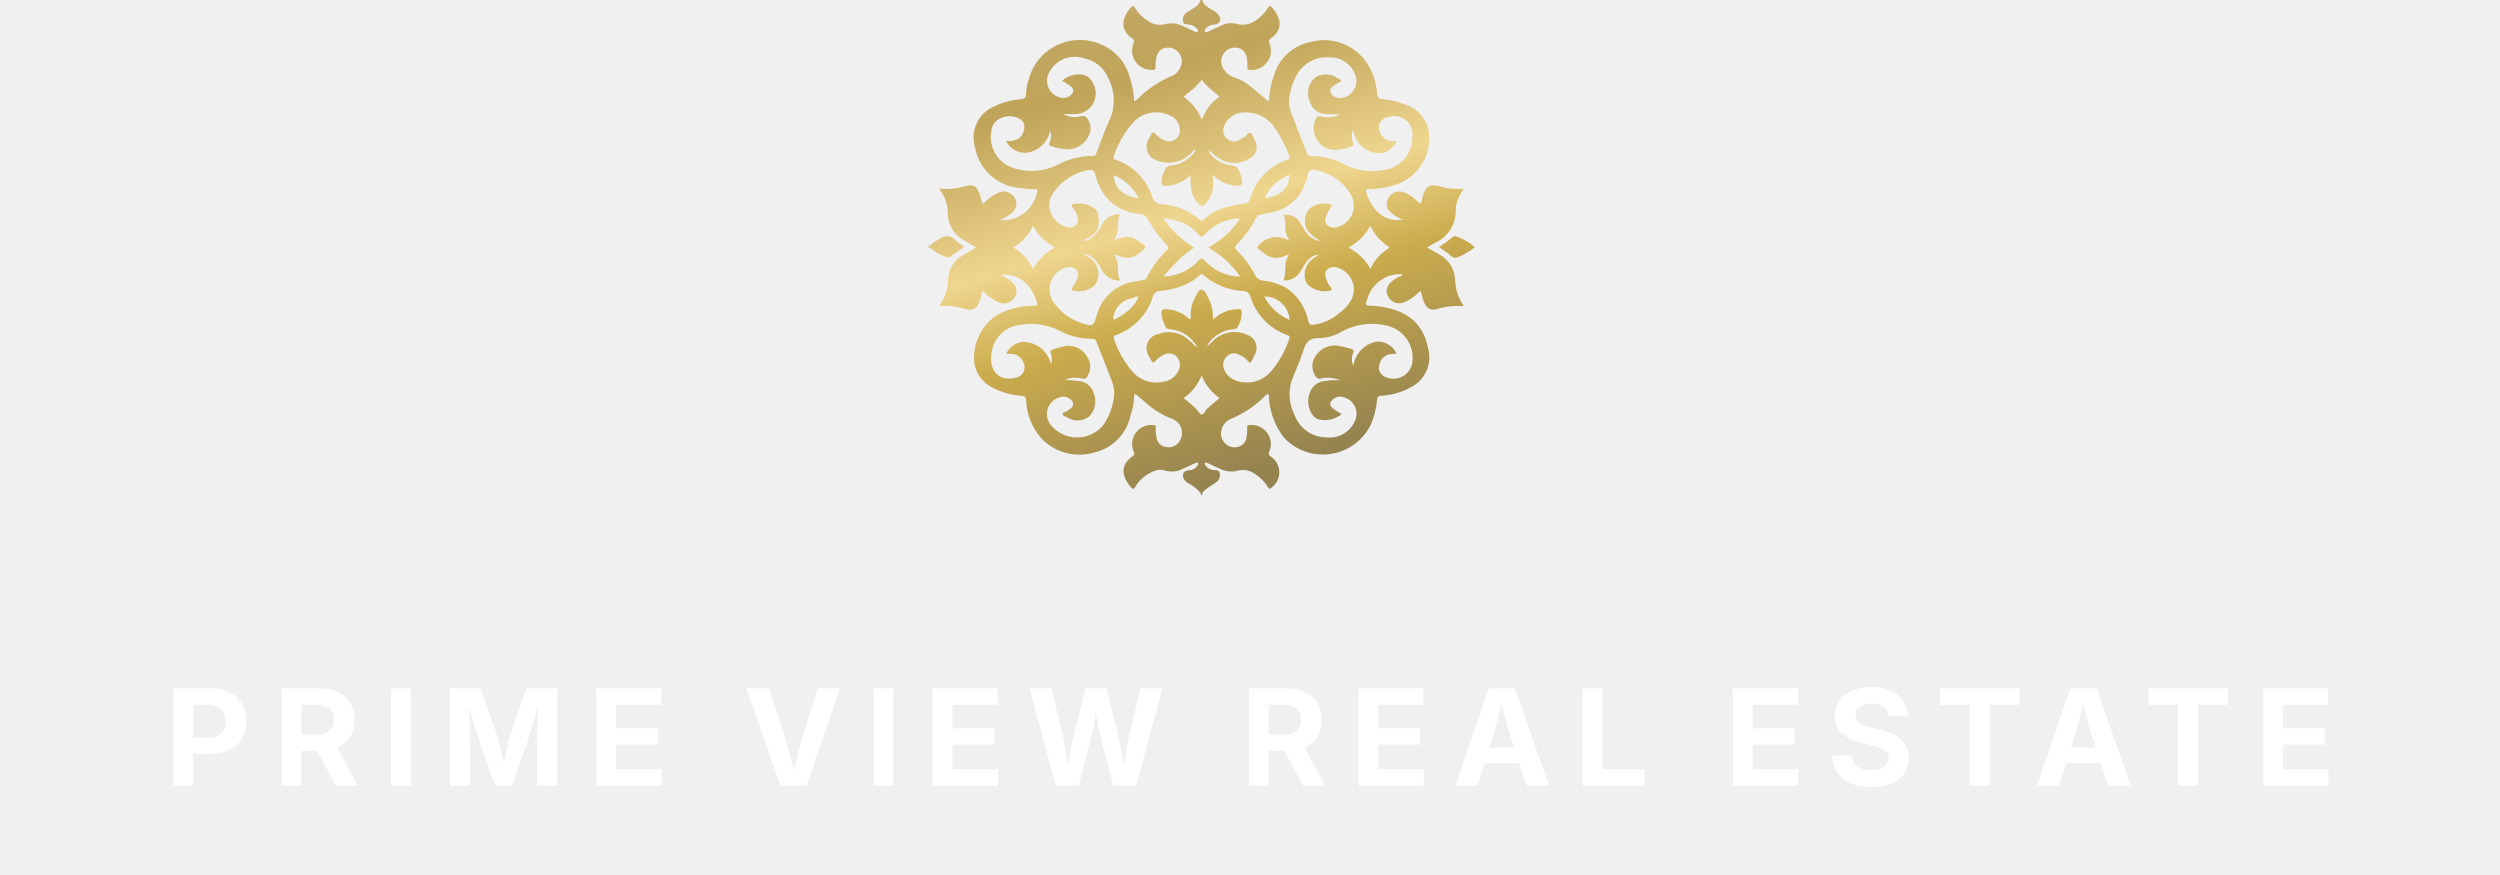
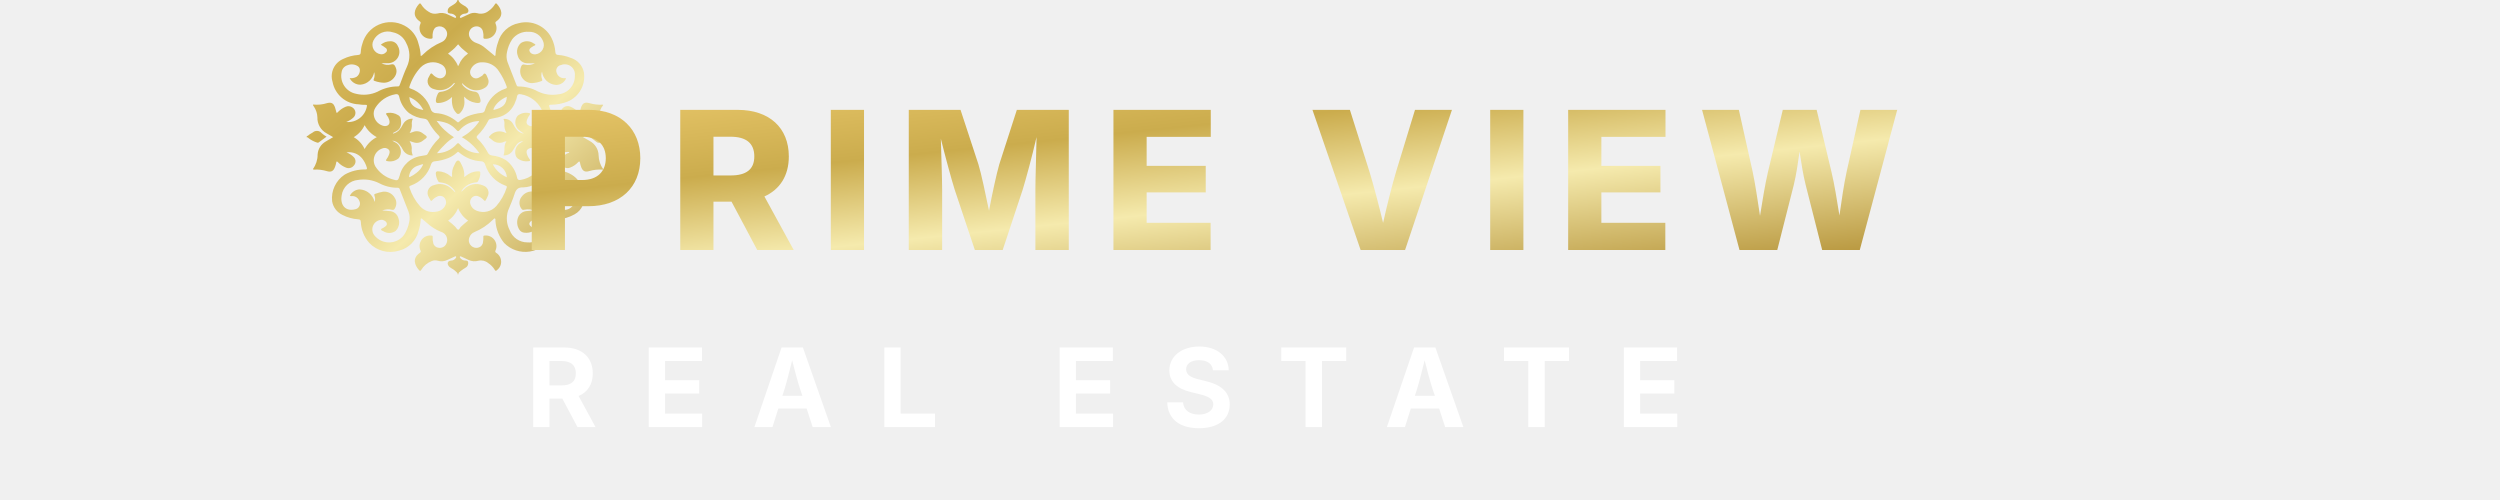
- <svg xmlns="http://www.w3.org/2000/svg" width="140" height="49" fill="none" viewBox="0 0 140 49">
+ <svg xmlns="http://www.w3.org/2000/svg" width="240" height="48" fill="none" viewBox="0 0 240 48">
  <defs>
-     <linearGradient id="logo_svg__a" x1="50.724" x2="40.461" y1="27.727" y2="-5.946" gradientUnits="userSpaceOnUse">
-       <stop offset=".05" stop-color="#958350" />
-       <stop offset=".32" stop-color="#CBAC4D" />
-       <stop offset=".47" stop-color="#EFD68F" />
-       <stop offset=".7" stop-color="#C0A459" />
-       <stop offset="1" stop-color="#C2AC70" />
+     <linearGradient id="logo_gold" x1="0%" y1="0%" x2="100%" y2="100%">
+       <stop offset="0%" stop-color="#E5C467" />
+       <stop offset="30%" stop-color="#CBAC4D" />
+       <stop offset="60%" stop-color="#F5EAAD" />
+       <stop offset="100%" stop-color="#B8973E" />
    </linearGradient>
  </defs>
-   <g transform="translate(21, 0)">
-     <path fill="url(#logo_svg__a)" fill-rule="evenodd" d="M46.338 27.724h-.097c.042-.108-.05-.16-.104-.222a2.1 2.1 0 0 0-.559-.42.7.7 0 0 1-.253-.218c-.173-.272-.074-.49.24-.529a.6.6 0 0 0 .495-.261c.028-.047.069-.103.017-.154s-.094-.008-.134.01c-.237.107-.47.22-.707.324a1.32 1.32 0 0 1-1.013.09.87.87 0 0 0-.595.038c-.444.17-.818.484-1.062.89-.067.104-.115.145-.214.033-.456-.514-.718-1.202.073-1.757.093-.065.125-.12.07-.235a1.06 1.06 0 0 1 .102-1.067 1.08 1.08 0 0 1 .981-.444c.128-.006.152.052.145.158-.016.193.002.388.053.576a.59.59 0 0 0 .507.493c.294.067.6-.054.766-.304a.853.853 0 0 0-.484-1.297 4.7 4.7 0 0 1-1.407-.884q-.24-.205-.482-.408c-.035-.03-.071-.08-.123-.058-.051.021-.038.084-.04.129a4.3 4.3 0 0 1-.217 1.112 2.68 2.68 0 0 1-1.995 2.015 2.94 2.94 0 0 1-2.977-.776 3.42 3.42 0 0 1-.86-2.136c-.015-.18-.068-.246-.258-.26a4 4 0 0 1-1.582-.435 1.86 1.86 0 0 1-1.062-1.386 2.86 2.86 0 0 1 1.27-2.696 4.06 4.06 0 0 1 2.074-.519c.172 0 .21-.05.158-.212-.092-.31-.24-.6-.434-.86a1.71 1.71 0 0 0-1.616-.654c.277.103.528.266.735.476a.615.615 0 0 1-.026.891.66.66 0 0 1-.754.173 2.25 2.25 0 0 1-.82-.55c-.093-.091-.148-.123-.175.048a2.2 2.2 0 0 1-.114.42c-.157.429-.386.57-.827.437a3.7 3.7 0 0 0-1.318-.155c-.031 0-.066 0-.084-.07a2.46 2.46 0 0 0 .465-1.446 1.61 1.61 0 0 1 .823-1.327c.242-.145.486-.287.745-.44-.223-.13-.436-.256-.652-.378a1.78 1.78 0 0 1-.939-1.638 2.04 2.04 0 0 0-.35-1.065c-.035-.058-.107-.102-.084-.214.482.053.97.003 1.43-.146.44-.108.647.03.793.46.058.173.098.351.147.53.106-.015.15-.101.213-.157.2-.19.432-.343.686-.452a.69.69 0 0 1 .715.067.646.646 0 0 1 .059 1.043c-.205.18-.441.322-.696.42 1.01.1 1.925-.598 2.09-1.595.03-.12-.03-.141-.127-.138q-.353.01-.702-.05a2.79 2.79 0 0 1-2.643-2.278 1.903 1.903 0 0 1 1.097-2.32 4 4 0 0 1 1.47-.389c.195-.015.286-.077.286-.29.012-.283.065-.563.156-.83a2.94 2.94 0 0 1 1.674-1.952 2.97 2.97 0 0 1 2.578.099A2.76 2.76 0 0 1 42.286 4.4q.196.61.228 1.249c.117 0 .157-.084.216-.129a5.9 5.9 0 0 1 1.883-1.259.9.9 0 0 0 .507-.53.74.74 0 0 0-.14-.811.72.72 0 0 0-.748-.229c-.296.055-.416.282-.48.549a1.7 1.7 0 0 0-.039.503c.01.122-.025.168-.16.168a1.09 1.09 0 0 1-.96-.453 1.07 1.07 0 0 1-.11-1.053c.04-.106.047-.168-.058-.238-.776-.53-.567-1.214-.09-1.754.085-.097.143-.1.218.019.184.306.441.562.748.747.259.19.588.257.902.184a1.42 1.42 0 0 1 1.06.107c.215.097.423.201.64.297.054.024.13.075.175.006s-.012-.123-.051-.175a.7.7 0 0 0-.517-.228c-.243-.026-.297-.1-.264-.344.031-.231.208-.33.382-.438.244-.151.519-.274.603-.588h.097c.058.278.292.39.5.526.161.073.305.18.421.314.174.266.074.498-.234.534a.66.66 0 0 0-.476.21c-.045.057-.102.125-.05.194.05.069.12.013.176-.012.237-.105.467-.223.706-.325.26-.14.564-.18.851-.109.395.12.824.037 1.146-.22.261-.18.482-.412.647-.681.059-.092.108-.137.2-.035.47.522.725 1.204-.051 1.757-.1.072-.133.121-.08.252.154.35.11.755-.113 1.065a1.09 1.09 0 0 1-.979.446c-.127-.005-.149-.057-.14-.168a1.7 1.7 0 0 0-.046-.552.63.63 0 0 0-.416-.495.77.77 0 0 0-.84.259.76.76 0 0 0-.05.873c.144.247.376.43.65.516.332.109.638.284.9.514a43 43 0 0 0 .845.697c.04.033.071.106.136.075s.04-.101.043-.153c.026-.403.108-.8.245-1.181a2.7 2.7 0 0 1 2.127-1.965 2.89 2.89 0 0 1 3.28 1.489c.227.447.36.936.393 1.437.016.23.118.279.311.293.422.03.835.128 1.225.288a1.92 1.92 0 0 1 1.351 1.484 2.73 2.73 0 0 1-1.648 2.938 4.7 4.7 0 0 1-1.684.32c-.169 0-.213.035-.16.206.103.348.275.673.507.954.375.445.96.657 1.535.558a2.1 2.1 0 0 1-.646-.385.623.623 0 0 1-.154-.844.7.7 0 0 1 .909-.285c.245.107.471.255.667.437.07.06.12.15.235.175.045-.168.084-.33.132-.489.155-.479.377-.628.86-.49.441.13.904.184 1.364.155.009 0 .019.022.032.04a2 2 0 0 0-.434 1.055 1.97 1.97 0 0 1-1.166 1.931c-.146.073-.286.16-.445.252.24.138.448.26.658.378.556.285.91.85.923 1.471.012.493.17.972.452 1.378.005.007-.01.028-.023.062a3.8 3.8 0 0 0-1.429.158c-.396.108-.61-.03-.76-.412a3 3 0 0 1-.122-.441c-.032-.158-.077-.168-.19-.054a2.16 2.16 0 0 1-.822.546.68.68 0 0 1-.84-.302.603.603 0 0 1 .112-.81c.148-.15.325-.27.52-.35.05-.022.134-.016.137-.117a1 1 0 0 0-.119-.01 1.915 1.915 0 0 0-1.834 1.372c-.136.382-.136.383.253.401.072 0 .146 0 .218.01 1.572.176 2.622.8 2.936 2.396a1.87 1.87 0 0 1-.918 2.127 3.9 3.9 0 0 1-1.71.504c-.156.012-.221.054-.237.221-.037.491-.16.972-.363 1.422a2.987 2.987 0 0 1-4.807.75 3.95 3.95 0 0 1-.88-2.24c-.01-.085.036-.203-.063-.237-.075-.025-.131.08-.192.13a5.8 5.8 0 0 1-1.864 1.242.88.88 0 0 0-.517.552.75.75 0 0 0 .164.809c.19.211.488.29.76.202a.62.62 0 0 0 .457-.566q.05-.25.032-.503c-.008-.105.028-.146.136-.142.382-.04.757.126.983.436.227.31.27.715.114 1.065a.17.17 0 0 0 .056.24 1.06 1.06 0 0 1 .088 1.754c-.09.09-.143.106-.217-.016a2.1 2.1 0 0 0-.666-.696 1.15 1.15 0 0 0-.982-.239 1.4 1.4 0 0 1-1.013-.084q-.365-.164-.729-.335c-.043-.02-.096-.046-.133 0-.036.045 0 .093.025.133a.63.63 0 0 0 .547.266c.253.004.276.148.26.335a.5.5 0 0 1-.26.385 5 5 0 0 0-.501.34c-.107.085-.246.169-.234.34zM31 13.749c.14 0 .203-.128.31-.185s.2-.115.297-.178a.62.62 0 0 1 .898.07q.229.203.494.355c-.272.198-.532.387-.79.58-.077.057-.148.025-.22 0a2.8 2.8 0 0 1-.794-.42c-.056-.042-.097-.13-.194-.084v-.139zm30.565.118q-.413.316-.89.523a.36.36 0 0 1-.417-.06c-.207-.18-.442-.327-.675-.499q.413-.257.783-.572c.079-.07.162-.03.24 0 .276.098.536.237.771.41.06.043.1.124.193.108zm-20.086-.454c.092-.026.189-.045.279-.084a.97.97 0 0 1 .961.143c.546.379.546.365.008.747a.96.96 0 0 1-.959.154c-.109-.042-.224-.07-.381-.118.138.219.216.47.224.729-.03.245.006.494.103.722a1.07 1.07 0 0 1-.962-.504 3 3 0 0 0-.422-.645 1 1 0 0 0-.699-.346c.195.11.33.179.456.263.467.36.564 1.022.22 1.499a1.33 1.33 0 0 1-1.182.306c-.139-.021-.149-.08-.065-.193a2 2 0 0 0 .227-.398c.084-.195.153-.41-.024-.587a.57.57 0 0 0-.613-.105 1.26 1.26 0 0 0-.712 1.832 3.06 3.06 0 0 0 1.754 1.302c.493.16.548.115.692-.37a2.61 2.61 0 0 1 2.24-2.006c.128-.02.253-.05.383-.069a.26.26 0 0 0 .223-.158 5.7 5.7 0 0 1 1.109-1.518c.12-.125.108-.193-.005-.311a5.7 5.7 0 0 1-1.037-1.395.5.5 0 0 0-.413-.305 3.26 3.26 0 0 1-1.552-.573 2.94 2.94 0 0 1-.989-1.65c-.055-.225-.163-.289-.373-.252a3 3 0 0 0-2.046 1.381 1.1 1.1 0 0 0-.137.817c.107.51.508.907 1.02 1.014.428.046.651-.216.524-.623a1.3 1.3 0 0 0-.245-.47c-.147-.172-.055-.211.105-.232.357-.05.72.027 1.025.217a.52.52 0 0 1 .265.305c.114.55.085 1.064-.46 1.343a2 2 0 0 0-.17.093c-.05.034-.141.028-.142.136.232-.053.444-.172.61-.342.168-.185.308-.395.414-.62.192-.36.577-.572.984-.545a1.1 1.1 0 0 0-.097.626c.007.259-.056.515-.181.743-.02.017-.053.037-.025.064s.053.008.07-.02zm9.647.02.06-.005-.027-.032a1.46 1.46 0 0 1-.187-.813 1 1 0 0 0-.096-.562.96.96 0 0 1 .974.516c.108.216.242.42.4.604.173.2.417.327.682.354a5 5 0 0 1-.562-.412 1.03 1.03 0 0 1-.061-1.381 1.36 1.36 0 0 1 1.142-.278c.14.022.15.084.07.194a2 2 0 0 0-.227.4c-.084.195-.15.41.026.587.167.15.407.19.614.1a1.243 1.243 0 0 0 .78-1.679 2.88 2.88 0 0 0-2.04-1.494c-.238-.056-.407-.01-.44.28a1.8 1.8 0 0 1-.134.413 2.44 2.44 0 0 1-1.82 1.647q-.342.077-.69.143a.29.29 0 0 0-.24.168 5.7 5.7 0 0 1-1.092 1.502c-.14.145-.113.215.01.343.404.397.744.854 1.008 1.355.077.184.25.312.45.331.493.047.97.206 1.393.464.593.437 1 1.078 1.14 1.799.045.181.131.224.303.212a2.8 2.8 0 0 0 1.458-.671c.28-.195.508-.455.666-.756.163-.339.168-.733.013-1.076a1.28 1.28 0 0 0-.819-.703.56.56 0 0 0-.565.121c-.157.153-.104.345-.049.523.051.162.134.313.243.444.112.136.069.197-.085.217a1.44 1.44 0 0 1-1.063-.24.63.63 0 0 1-.258-.369c-.14-.475.06-.985.486-1.24.094-.064.192-.122.288-.183a.94.94 0 0 0-.753.464c-.128.186-.235.386-.36.574a1.04 1.04 0 0 1-.889.411c.205-.47-.03-.992.303-1.408a.24.24 0 0 0-.216.03c-.422.204-.928.12-1.259-.211a3 3 0 0 0-.232-.176c-.096-.066-.077-.11 0-.182a1.31 1.31 0 0 1 1.604-.342q.022.009.047.013zm-4.532 5.91c.061-.008.072-.006.076-.01l.212-.198a1.7 1.7 0 0 1 1.922-.4.777.777 0 0 1 .47 1.118c-.047.118-.114.23-.172.346s-.117.135-.213.025a1.36 1.36 0 0 0-.507-.367.575.575 0 0 0-.658.078.65.65 0 0 0-.194.684c.094.315.334.567.645.678a1.78 1.78 0 0 0 1.975-.47 5.4 5.4 0 0 0 1.052-1.863c.048-.132-.015-.168-.12-.204a3.32 3.32 0 0 1-2.059-2.142.41.41 0 0 0-.386-.318 3.73 3.73 0 0 1-2.256-.905c-.102-.098-.153-.023-.219.037a3 3 0 0 1-.813.522c-.45.185-.926.301-1.41.347a.396.396 0 0 0-.376.3 3.31 3.31 0 0 1-2.07 2.16c-.11.04-.16.085-.112.209a5.25 5.25 0 0 0 1.088 1.896 1.74 1.74 0 0 0 1.688.51 1.1 1.1 0 0 0 .874-.691.69.69 0 0 0-.178-.756.61.61 0 0 0-.706-.048 1.4 1.4 0 0 0-.462.348c-.084.093-.136.098-.195-.014-.045-.084-.1-.168-.142-.252a.814.814 0 0 1 .523-1.26c.56-.21 1.19-.1 1.645.285q.261.224.5.473a.38.38 0 0 0-.105-.232 1.92 1.92 0 0 0-1.34-.788c-.1-.016-.221 0-.28-.11a1.8 1.8 0 0 1-.254-.775c-.004-.188.066-.26.258-.245a2.02 2.02 0 0 1 1.22.476c.042.037.078.092.144.068.05-.018.03-.059.025-.1-.035-.38.05-.76.241-1.091.091-.176.176-.444.367-.44.192.004.268.273.365.447.2.366.29.78.258 1.196.03.006.042.011.046.008q.055-.046.109-.095c.348-.296.79-.462 1.248-.468.084 0 .191-.016.212.106.022.307-.054.614-.218.876-.079.168-.245.13-.38.157a1.9 1.9 0 0 0-1.336.898zM45.987 8.38c-.147 0-.187.101-.253.163a1.72 1.72 0 0 1-1.869.464.82.82 0 0 1-.598-.496.81.81 0 0 1 .086-.77c.032-.065.072-.126.104-.191.066-.137.133-.19.258-.042.133.154.302.273.492.347.19.094.416.08.594-.035a.6.6 0 0 0 .271-.526.88.88 0 0 0-.483-.787 1.745 1.745 0 0 0-2.081.299 5.2 5.2 0 0 0-1.134 1.953c-.046.125.014.153.109.187a3.26 3.26 0 0 1 2.04 2.065c.06.242.276.414.526.42.8.047 1.561.363 2.158.895.09.084.14.022.2-.033.246-.223.527-.404.832-.537a5.5 5.5 0 0 1 1.46-.356.33.33 0 0 0 .3-.251 3.21 3.21 0 0 1 2.087-2.196c.132-.043.156-.099.109-.226a6.5 6.5 0 0 0-.752-1.486 1.94 1.94 0 0 0-1.728-.945 1.21 1.21 0 0 0-1.197.847.64.64 0 0 0 .226.652c.173.143.417.17.617.066.12-.047.22-.137.338-.19.13-.06.18-.31.345-.215.113.065.155.251.227.39a1 1 0 0 1 .036.089.73.73 0 0 1-.338.955 1.56 1.56 0 0 1-1.556.057 3 3 0 0 1-.732-.563c.034.174.034.174.107.258.29.344.703.565 1.152.615a.5.5 0 0 1 .479.391c.023.078.057.151.084.228.144.48.04.594-.446.509a1.96 1.96 0 0 1-1.158-.622c.013.187.03.314.03.442a1.54 1.54 0 0 1-.455 1.23.22.22 0 0 1-.353-.01 1.52 1.52 0 0 1-.414-.83 2.6 2.6 0 0 1-.02-.803 2.08 2.08 0 0 1-1.378.619c-.208.02-.272-.067-.266-.26a1.8 1.8 0 0 1 .19-.645.34.34 0 0 1 .306-.227 1.92 1.92 0 0 0 1.451-.9zm-7.37 12.891c.248.02.499.024.744.06a.96.96 0 0 1 .894.706c.177.45.067.961-.278 1.3-.366.266-.86.277-1.236.027-.09-.04-.233-.074-.233-.18 0-.093.15-.1.225-.158.04-.03.085-.05.123-.078.117-.084.253-.175.239-.34-.016-.181-.163-.27-.31-.344a.55.55 0 0 0-.378-.034.98.98 0 0 0-.72.61.97.97 0 0 0 .135.932 1.897 1.897 0 0 0 3.007-.027 3.7 3.7 0 0 0 .525-1.319 1.9 1.9 0 0 0-.067-1.025c-.291-.76-.596-1.516-.892-2.274a.196.196 0 0 0-.213-.154 3.9 3.9 0 0 1-1.89-.473 3.5 3.5 0 0 0-2.102-.317 1.82 1.82 0 0 0-1.665 1.574c-.169 1.011.422 1.628 1.35 1.393a.585.585 0 0 0 .435-.852.75.75 0 0 0-.694-.483c-.085-.007-.174.037-.259-.037.184-.365.547-.608.957-.64a1.63 1.63 0 0 1 1.542 1.265.9.9 0 0 0-.013-.623c-.042-.102-.034-.162.085-.198q.388-.143.797-.212c.466-.042.914.19 1.147.592.23.328.24.76.028 1.1a.22.22 0 0 1-.289.136 1.6 1.6 0 0 0-.986.074zM54.026 6.394c-.227 0-.454.013-.676 0a1.01 1.01 0 0 1-1.03-.765 1.17 1.17 0 0 1 .328-1.285c.395-.25.905-.233 1.282.045l.021.012c.055.033.143.05.146.115.004.088-.102.084-.157.122-.055.039-.142.078-.208.126-.123.092-.268.183-.234.364a.48.48 0 0 0 .33.33.57.57 0 0 0 .309.03.96.96 0 0 0 .703-.485.95.95 0 0 0 .036-.85 1.48 1.48 0 0 0-1.436-.94 1.92 1.92 0 0 0-1.693.776 3.5 3.5 0 0 0-.513 1.273c-.076.332-.06.679.05 1.002.295.784.612 1.56.918 2.342a.18.18 0 0 0 .2.134 4 4 0 0 1 1.955.504c.64.308 1.36.408 2.06.286a1.83 1.83 0 0 0 1.673-1.878 1.02 1.02 0 0 0-.385-.939 1.03 1.03 0 0 0-1.01-.142.572.572 0 0 0-.437.797.77.77 0 0 0 .685.533c.085.009.176-.024.258.021a1.07 1.07 0 0 1-1.013.66 1.516 1.516 0 0 1-1.416-1.343 1.05 1.05 0 0 0 .009.772c.038.093.033.152-.073.185-.31.12-.637.19-.97.206a1.21 1.21 0 0 1-.994-.575 1.2 1.2 0 0 1-.063-1.141.243.243 0 0 1 .32-.16 1.43 1.43 0 0 0 1.023-.12zm.107 16.801c-.352.28-.81.389-1.251.3a.65.65 0 0 1-.377-.252 1.35 1.35 0 0 1-.144-1.292 1 1 0 0 1 .883-.623q.4-.063.803-.03a1.72 1.72 0 0 0-1.062-.104c-.098.02-.18.04-.259-.06a.975.975 0 0 1-.044-1.213 1.28 1.28 0 0 1 1.267-.56q.371.064.73.183c.119.037.15.084.101.21a.87.87 0 0 0 .008.73c.1-.688.632-1.234 1.32-1.356.47-.02.905.246 1.098.672a3 3 0 0 0-.407.042.72.72 0 0 0-.56.602.54.54 0 0 0 .176.57c.296.208.679.253 1.016.118s.582-.43.65-.785a1.847 1.847 0 0 0-1.405-2.108 3.48 3.48 0 0 0-2.5.31 2.6 2.6 0 0 1-1.292.386c-.544-.028-.75.22-.896.69-.175.568-.431 1.112-.65 1.667a2.58 2.58 0 0 0 .176 1.988c.28.731.986 1.214 1.773 1.214a1.54 1.54 0 0 0 1.599-.946.955.955 0 0 0-.546-1.274.64.64 0 0 0-.667.066c-.235.182-.244.369-.006.552.138.107.295.189.474.302zm-18.804-15.3c.237.03.478-.015.69-.126.37-.237.479-.833.168-1.062a1.14 1.14 0 0 0-1.07-.117.85.85 0 0 0-.597.702c-.1.48-.004.98.267 1.389.272.41.695.695 1.178.793.73.184 1.502.111 2.184-.207a4.26 4.26 0 0 1 2.046-.535.17.17 0 0 0 .185-.12c.022-.061.049-.12.072-.18.221-.563.409-1.141.67-1.685a2.67 2.67 0 0 0-.084-2.416 1.83 1.83 0 0 0-1.322-1.063 1.62 1.62 0 0 0-1.988.84.96.96 0 0 0 .013.86c.14.27.4.458.7.508a.58.58 0 0 0 .535-.168.273.273 0 0 0 .008-.455 3.4 3.4 0 0 0-.506-.33c.27-.238.62-.365.98-.357a.795.795 0 0 1 .747.489c.212.364.209.814-.009 1.174s-.615.575-1.038.56c-.202.009-.404 0-.607 0 .286.164.626.21.946.126.3-.076.394.062.481.282a.9.9 0 0 1 .012.773 1.34 1.34 0 0 1-1.164.792 3 3 0 0 1-.973-.185c-.117-.033-.122-.088-.08-.195a1 1 0 0 0 .038-.692 1.53 1.53 0 0 1-1.383 1.268 1.19 1.19 0 0 1-1.097-.672zm8.822 7.587a2.7 2.7 0 0 0 1.977-.901c.126-.143.188-.157.324 0a2.7 2.7 0 0 0 1.998.905 5.4 5.4 0 0 0-1.784-1.626 4.86 4.86 0 0 0 1.762-1.595c-.036-.02-.05-.032-.062-.033a2.68 2.68 0 0 0-1.92.915c-.132.15-.196.126-.313-.007a2.6 2.6 0 0 0-.888-.664 4 4 0 0 0-1.124-.26 6.1 6.1 0 0 0 1.752 1.654 4.8 4.8 0 0 0-.904.72 9 9 0 0 0-.817.9zm11.59-.42a2.55 2.55 0 0 1 .995-1.138c.059-.038.085-.08.011-.127a2.7 2.7 0 0 1-1.013-1.151c-.277.517-.702.94-1.22 1.218q.38.207.7.496.323.308.532.701zM38.076 13.86a3 3 0 0 1-1.231-1.212c-.233.506-.616.93-1.098 1.213.482.278.866.698 1.098 1.202.28-.515.71-.935 1.233-1.205zm8.214-7.173c.039-.06.062-.09.078-.124.172-.439.47-.818.855-1.091.129-.078.008-.113-.036-.151-.184-.158-.377-.305-.553-.47-.123-.114-.224-.251-.338-.376-.112.123-.222.251-.338.368a2 2 0 0 1-.197.18 44 44 0 0 1-.487.4c.457.308.81.747 1.012 1.259zm0 14.338a2.8 2.8 0 0 1-1.007 1.271q.38.284.719.615c.097.105.184.288.289.298.12.012.182-.194.283-.296.22-.221.471-.406.727-.62a2.8 2.8 0 0 1-1.013-1.268zm4.923-11.237c-.631.217-1.339.923-1.35 1.328.957-.221 1.305-.559 1.355-1.332zm-8.456 6.853-.046-.053c-.174.058-.347.12-.523.168-.449.152-.775.54-.844 1.007a.15.15 0 0 0 0 .113c.04.05.084 0 .126-.017a3 3 0 0 0 .613-.387c.29-.216.52-.502.669-.83zm.024-5.518a2.7 2.7 0 0 0-1.413-1.312c.046.74.465 1.133 1.418 1.309zm7.02 5.482a2.73 2.73 0 0 0 1.418 1.306 1.406 1.406 0 0 0-1.413-1.31z" clip-rule="evenodd" />
+   <g transform="translate(0, 0) scale(0.95)">
+     <path fill="url(#logo_gold)" fill-rule="evenodd" d="M46.338 27.724h-.097c.042-.108-.05-.16-.104-.222a2.1 2.1 0 0 0-.559-.42.7.7 0 0 1-.253-.218c-.173-.272-.074-.49.24-.529a.6.6 0 0 0 .495-.261c.028-.047.069-.103.017-.154s-.094-.008-.134.01c-.237.107-.47.22-.707.324a1.32 1.32 0 0 1-1.013.09.87.87 0 0 0-.595.038c-.444.17-.818.484-1.062.89-.067.104-.115.145-.214.033-.456-.514-.718-1.202.073-1.757.093-.065.125-.12.07-.235a1.06 1.06 0 0 1 .102-1.067 1.08 1.08 0 0 1 .981-.444c.128-.006.152.052.145.158-.016.193.002.388.053.576a.59.59 0 0 0 .507.493c.294.067.6-.054.766-.304a.853.853 0 0 0-.484-1.297 4.7 4.7 0 0 1-1.407-.884q-.24-.205-.482-.408c-.035-.03-.071-.08-.123-.058-.051.021-.038.084-.04.129a4.3 4.3 0 0 1-.217 1.112 2.68 2.68 0 0 1-1.995 2.015 2.94 2.94 0 0 1-2.977-.776 3.42 3.42 0 0 1-.86-2.136c-.015-.18-.068-.246-.258-.26a4 4 0 0 1-1.582-.435 1.86 1.86 0 0 1-1.062-1.386 2.86 2.86 0 0 1 1.27-2.696 4.06 4.06 0 0 1 2.074-.519c.172 0 .21-.05.158-.212-.092-.31-.24-.6-.434-.86a1.71 1.71 0 0 0-1.616-.654c.277.103.528.266.735.476a.615.615 0 0 1-.026.891.66.66 0 0 1-.754.173 2.25 2.25 0 0 1-.82-.55c-.093-.091-.148-.123-.175.048a2.2 2.2 0 0 1-.114.42c-.157.429-.386.57-.827.437a3.7 3.7 0 0 0-1.318-.155c-.031 0-.066 0-.084-.07a2.46 2.46 0 0 0 .465-1.446 1.61 1.61 0 0 1 .823-1.327c.242-.145.486-.287.745-.44-.223-.13-.436-.256-.652-.378a1.78 1.78 0 0 1-.939-1.638 2.04 2.04 0 0 0-.35-1.065c-.035-.058-.107-.102-.084-.214.482.053.97.003 1.43-.146.44-.108.647.03.793.46.058.173.098.351.147.53.106-.015.15-.101.213-.157.2-.19.432-.343.686-.452a.69.69 0 0 1 .715.067.646.646 0 0 1 .059 1.043c-.205.18-.441.322-.696.42 1.01.1 1.925-.598 2.09-1.595.03-.12-.03-.141-.127-.138q-.353.01-.702-.05a2.79 2.79 0 0 1-2.643-2.278 1.903 1.903 0 0 1 1.097-2.32 4 4 0 0 1 1.47-.389c.195-.015.286-.077.286-.29.012-.283.065-.563.156-.83a2.94 2.94 0 0 1 1.674-1.952 2.97 2.97 0 0 1 2.578.099A2.76 2.76 0 0 1 42.286 4.4q.196.61.228 1.249c.117 0 .157-.084.216-.129a5.9 5.9 0 0 1 1.883-1.259.9.9 0 0 0 .507-.53.74.74 0 0 0-.14-.811.72.72 0 0 0-.748-.229c-.296.055-.416.282-.48.549a1.7 1.7 0 0 0-.039.503c.01.122-.025.168-.16.168a1.09 1.09 0 0 1-.96-.453 1.07 1.07 0 0 1-.11-1.053c.04-.106.047-.168-.058-.238-.776-.53-.567-1.214-.09-1.754.085-.097.143-.1.218.019.184.306.441.562.748.747.259.19.588.257.902.184a1.42 1.42 0 0 1 1.06.107c.215.097.423.201.64.297.054.024.13.075.175.006s-.012-.123-.051-.175a.7.7 0 0 0-.517-.228c-.243-.026-.297-.1-.264-.344.031-.231.208-.33.382-.438.244-.151.519-.274.603-.588h.097c.058.278.292.39.5.526.161.073.305.18.421.314.174.266.074.498-.234.534a.66.66 0 0 0-.476.21c-.045.057-.102.125-.05.194.05.069.12.013.176-.012.237-.105.467-.223.706-.325.26-.14.564-.18.851-.109.395.12.824.037 1.146-.22.261-.18.482-.412.647-.681.059-.092.108-.137.2-.035.47.522.725 1.204-.051 1.757-.1.072-.133.121-.08.252.154.35.11.755-.113 1.065a1.09 1.09 0 0 1-.979.446c-.127-.005-.149-.057-.14-.168a1.7 1.7 0 0 0-.046-.552.63.63 0 0 0-.416-.495.77.77 0 0 0-.84.259.76.76 0 0 0-.05.873c.144.247.376.43.65.516.332.109.638.284.9.514a43 43 0 0 0 .845.697c.04.033.071.106.136.075s.04-.101.043-.153c.026-.403.108-.8.245-1.181a2.7 2.7 0 0 1 2.127-1.965 2.89 2.89 0 0 1 3.28 1.489c.227.447.36.936.393 1.437.016.23.118.279.311.293.422.03.835.128 1.225.288a1.92 1.92 0 0 1 1.351 1.484 2.73 2.73 0 0 1-1.648 2.938 4.7 4.7 0 0 1-1.684.32c-.169 0-.213.035-.16.206.103.348.275.673.507.954.375.445.96.657 1.535.558a2.1 2.1 0 0 1-.646-.385.623.623 0 0 1-.154-.844.7.7 0 0 1 .909-.285c.245.107.471.255.667.437.07.06.12.15.235.175.045-.168.084-.33.132-.489.155-.479.377-.628.86-.49.441.13.904.184 1.364.155.009 0 .019.022.032.04a2 2 0 0 0-.434 1.055 1.97 1.97 0 0 1-1.166 1.931c-.146.073-.286.16-.445.252.24.138.448.26.658.378.556.285.91.85.923 1.471.012.493.17.972.452 1.378.005.007-.01.028-.023.062a3.8 3.8 0 0 0-1.429.158c-.396.108-.61-.03-.76-.412a3 3 0 0 1-.122-.441c-.032-.158-.077-.168-.19-.054a2.16 2.16 0 0 1-.822.546.68.68 0 0 1-.84-.302.603.603 0 0 1 .112-.81c.148-.15.325-.27.52-.35.05-.022.134-.016.137-.117a1 1 0 0 0-.119-.01 1.915 1.915 0 0 0-1.834 1.372c-.136.382-.136.383.253.401.072 0 .146 0 .218.01 1.572.176 2.622.8 2.936 2.396a1.87 1.87 0 0 1-.918 2.127 3.9 3.9 0 0 1-1.71.504c-.156.012-.221.054-.237.221-.037.491-.16.972-.363 1.422a2.987 2.987 0 0 1-4.807.75 3.95 3.95 0 0 1-.88-2.24c-.01-.085.036-.203-.063-.237-.075-.025-.131.08-.192.13a5.8 5.8 0 0 1-1.864 1.242.88.88 0 0 0-.517.552.75.75 0 0 0 .164.809c.19.211.488.29.76.202a.62.62 0 0 0 .457-.566q.05-.25.032-.503c-.008-.105.028-.146.136-.142.382-.04.757.126.983.436.227.31.27.715.114 1.065a.17.17 0 0 0 .056.24 1.06 1.06 0 0 1 .088 1.754c-.09.09-.143.106-.217-.016a2.1 2.1 0 0 0-.666-.696 1.15 1.15 0 0 0-.982-.239 1.4 1.4 0 0 1-1.013-.084q-.365-.164-.729-.335c-.043-.02-.096-.046-.133 0-.036.045 0 .093.025.133a.63.63 0 0 0 .547.266c.253.004.276.148.26.335a.5.5 0 0 1-.26.385 5 5 0 0 0-.501.34c-.107.085-.246.169-.234.34zM31 13.749c.14 0 .203-.128.31-.185s.2-.115.297-.178a.62.62 0 0 1 .898.07q.229.203.494.355c-.272.198-.532.387-.79.58-.077.057-.148.025-.22 0a2.8 2.8 0 0 1-.794-.42c-.056-.042-.097-.13-.194-.084v-.139zm30.565.118q-.413.316-.89.523a.36.36 0 0 1-.417-.06c-.207-.18-.442-.327-.675-.499q.413-.257.783-.572c.079-.07.162-.03.24 0 .276.098.536.237.771.41.06.043.1.124.193.108zm-20.086-.454c.092-.026.189-.045.279-.084a.97.97 0 0 1 .961.143c.546.379.546.365.008.747a.96.96 0 0 1-.959.154c-.109-.042-.224-.07-.381-.118.138.219.216.47.224.729-.03.245.006.494.103.722a1.07 1.07 0 0 1-.962-.504 3 3 0 0 0-.422-.645 1 1 0 0 0-.699-.346c.195.11.33.179.456.263.467.36.564 1.022.22 1.499a1.33 1.33 0 0 1-1.182.306c-.139-.021-.149-.08-.065-.193a2 2 0 0 0 .227-.398c.084-.195.153-.41-.024-.587a.57.57 0 0 0-.613-.105 1.26 1.26 0 0 0-.712 1.832 3.06 3.06 0 0 0 1.754 1.302c.493.16.548.115.692-.37a2.61 2.61 0 0 1 2.24-2.006c.128-.02.253-.05.383-.069a.26.26 0 0 0 .223-.158 5.7 5.7 0 0 1 1.109-1.518c.12-.125.108-.193-.005-.311a5.7 5.7 0 0 1-1.037-1.395.5.5 0 0 0-.413-.305 3.26 3.26 0 0 1-1.552-.573 2.94 2.94 0 0 1-.989-1.65c-.055-.225-.163-.289-.373-.252a3 3 0 0 0-2.046 1.381 1.1 1.1 0 0 0-.137.817c.107.51.508.907 1.02 1.014.428.046.651-.216.524-.623a1.3 1.3 0 0 0-.245-.47c-.147-.172-.055-.211.105-.232.357-.05.72.027 1.025.217a.52.52 0 0 1 .265.305c.114.55.085 1.064-.46 1.343a2 2 0 0 0-.17.093c-.05.034-.141.028-.142.136.232-.053.444-.172.61-.342.168-.185.308-.395.414-.62.192-.36.577-.572.984-.545a1.1 1.1 0 0 0-.097.626c.007.259-.056.515-.181.743-.02.017-.053.037-.025.064s.053.008.07-.02zm9.647.02.06-.005-.027-.032a1.46 1.46 0 0 1-.187-.813 1 1 0 0 0-.096-.562.96.96 0 0 1 .974.516c.108.216.242.42.4.604.173.2.417.327.682.354a5 5 0 0 1-.562-.412 1.03 1.03 0 0 1-.061-1.381 1.36 1.36 0 0 1 1.142-.278c.14.022.15.084.07.194a2 2 0 0 0-.227.4c-.084.195-.15.41.026.587.167.15.407.19.614.1a1.243 1.243 0 0 0 .78-1.679 2.88 2.88 0 0 0-2.04-1.494c-.238-.056-.407-.01-.44.28a1.8 1.8 0 0 1-.134.413 2.44 2.44 0 0 1-1.82 1.647q-.342.077-.69.143a.29.29 0 0 0-.24.168 5.7 5.7 0 0 1-1.092 1.502c-.14.145-.113.215.01.343.404.397.744.854 1.008 1.355.077.184.25.312.45.331.493.047.97.206 1.393.464.593.437 1 1.078 1.14 1.799.045.181.131.224.303.212a2.8 2.8 0 0 0 1.458-.671c.28-.195.508-.455.666-.756.163-.339.168-.733.013-1.076a1.28 1.28 0 0 0-.819-.703.56.56 0 0 0-.565.121c-.157.153-.104.345-.049.523.051.162.134.313.243.444.112.136.069.197-.085.217a1.44 1.44 0 0 1-1.063-.24.63.63 0 0 1-.258-.369c-.14-.475.06-.985.486-1.24.094-.064.192-.122.288-.183a.94.94 0 0 0-.753.464c-.128.186-.235.386-.36.574a1.04 1.04 0 0 1-.889.411c.205-.47-.03-.992.303-1.408a.24.24 0 0 0-.216.03c-.422.204-.928.12-1.259-.211a3 3 0 0 0-.232-.176c-.096-.066-.077-.11 0-.182a1.31 1.31 0 0 1 1.604-.342q.022.009.047.013zm-4.532 5.91c.061-.008.072-.006.076-.01l.212-.198a1.7 1.7 0 0 1 1.922-.4.777.777 0 0 1 .47 1.118c-.047.118-.114.23-.172.346s-.117.135-.213.025a1.36 1.36 0 0 0-.507-.367.575.575 0 0 0-.658.078.65.65 0 0 0-.194.684c.094.315.334.567.645.678a1.78 1.78 0 0 0 1.975-.47 5.4 5.4 0 0 0 1.052-1.863c.048-.132-.015-.168-.12-.204a3.32 3.32 0 0 1-2.059-2.142.41.41 0 0 0-.386-.318 3.73 3.73 0 0 1-2.256-.905c-.102-.098-.153-.023-.219.037a3 3 0 0 1-.813.522c-.45.185-.926.301-1.41.347a.396.396 0 0 0-.376.3 3.31 3.31 0 0 1-2.07 2.16c-.11.04-.16.085-.112.209a5.25 5.25 0 0 0 1.088 1.896 1.74 1.74 0 0 0 1.688.51 1.1 1.1 0 0 0 .874-.691.69.69 0 0 0-.178-.756.61.61 0 0 0-.706-.048 1.4 1.4 0 0 0-.462.348c-.084.093-.136.098-.195-.014-.045-.084-.1-.168-.142-.252a.814.814 0 0 1 .523-1.26c.56-.21 1.19-.1 1.645.285q.261.224.5.473a.38.38 0 0 0-.105-.232 1.92 1.92 0 0 0-1.34-.788c-.1-.016-.221 0-.28-.11a1.8 1.8 0 0 1-.254-.775c-.004-.188.066-.26.258-.245a2.02 2.02 0 0 1 1.22.476c.042.037.078.092.144.068.05-.018.03-.059.025-.1-.035-.38.05-.76.241-1.091.091-.176.176-.444.367-.44.192.004.268.273.365.447.2.366.29.78.258 1.196.03.006.042.011.046.008q.055-.046.109-.095c.348-.296.79-.462 1.248-.468.084 0 .191-.016.212.106.022.307-.054.614-.218.876-.079.168-.245.13-.38.157a1.9 1.9 0 0 0-1.336.898zM45.987 8.38c-.147 0-.187.101-.253.163a1.72 1.72 0 0 1-1.869.464.82.82 0 0 1-.598-.496.81.81 0 0 1 .086-.77c.032-.065.072-.126.104-.191.066-.137.133-.19.258-.042.133.154.302.273.492.347.19.094.416.08.594-.035a.6.6 0 0 0 .271-.526.88.88 0 0 0-.483-.787 1.745 1.745 0 0 0-2.081.299 5.2 5.2 0 0 0-1.134 1.953c-.046.125.014.153.109.187a3.26 3.26 0 0 1 2.04 2.065c.06.242.276.414.526.42.8.047 1.561.363 2.158.895.09.084.14.022.2-.033.246-.223.527-.404.832-.537a5.5 5.5 0 0 1 1.46-.356.33.33 0 0 0 .3-.251 3.21 3.21 0 0 1 2.087-2.196c.132-.043.156-.099.109-.226a6.5 6.5 0 0 0-.752-1.486 1.94 1.94 0 0 0-1.728-.945 1.21 1.21 0 0 0-1.197.847.64.64 0 0 0 .226.652c.173.143.417.17.617.066.12-.047.22-.137.338-.19.13-.06.18-.31.345-.215.113.065.155.251.227.39a1 1 0 0 1 .036.089.73.73 0 0 1-.338.955 1.56 1.56 0 0 1-1.556.057 3 3 0 0 1-.732-.563c.034.174.034.174.107.258.29.344.703.565 1.152.615a.5.5 0 0 1 .479.391c.023.078.057.151.084.228.144.48.04.594-.446.509a1.96 1.96 0 0 1-1.158-.622c.013.187.03.314.03.442a1.54 1.54 0 0 1-.455 1.23.22.22 0 0 1-.353-.01 1.52 1.52 0 0 1-.414-.83 2.6 2.6 0 0 1-.02-.803 2.08 2.08 0 0 1-1.378.619c-.208.02-.272-.067-.266-.26a1.8 1.8 0 0 1 .19-.645.34.34 0 0 1 .306-.227 1.92 1.92 0 0 0 1.451-.9zm-7.37 12.891c.248.02.499.024.744.06a.96.96 0 0 1 .894.706c.177.45.067.961-.278 1.3-.366.266-.86.277-1.236.027-.09-.04-.233-.074-.233-.18 0-.093.15-.1.225-.158.04-.03.085-.05.123-.078.117-.084.253-.175.239-.34-.016-.181-.163-.27-.31-.344a.55.55 0 0 0-.378-.034.98.98 0 0 0-.72.61.97.97 0 0 0 .135.932 1.897 1.897 0 0 0 3.007-.027 3.7 3.7 0 0 0 .525-1.319 1.9 1.9 0 0 0-.067-1.025c-.291-.76-.596-1.516-.892-2.274a.196.196 0 0 0-.213-.154 3.9 3.9 0 0 1-1.89-.473 3.5 3.5 0 0 0-2.102-.317 1.82 1.82 0 0 0-1.665 1.574c-.169 1.011.422 1.628 1.35 1.393a.585.585 0 0 0 .435-.852.75.75 0 0 0-.694-.483c-.085-.007-.174.037-.259-.037.184-.365.547-.608.957-.64a1.63 1.63 0 0 1 1.542 1.265.9.9 0 0 0-.013-.623c-.042-.102-.034-.162.085-.198q.388-.143.797-.212c.466-.042.914.19 1.147.592.23.328.24.76.028 1.1a.22.22 0 0 1-.289.136 1.6 1.6 0 0 0-.986.074zM54.026 6.394c-.227 0-.454.013-.676 0a1.01 1.01 0 0 1-1.03-.765 1.17 1.17 0 0 1 .328-1.285c.395-.25.905-.233 1.282.045l.021.012c.055.033.143.05.146.115.004.088-.102.084-.157.122-.055.039-.142.078-.208.126-.123.092-.268.183-.234.364a.48.48 0 0 0 .33.33.57.57 0 0 0 .309.03.96.96 0 0 0 .703-.485.95.95 0 0 0 .036-.85 1.48 1.48 0 0 0-1.436-.94 1.92 1.92 0 0 0-1.693.776 3.5 3.5 0 0 0-.513 1.273c-.076.332-.06.679.05 1.002.295.784.612 1.56.918 2.342a.18.18 0 0 0 .2.134 4 4 0 0 1 1.955.504c.64.308 1.36.408 2.06.286a1.83 1.83 0 0 0 1.673-1.878 1.02 1.02 0 0 0-.385-.939 1.03 1.03 0 0 0-1.01-.142.572.572 0 0 0-.437.797.77.77 0 0 0 .685.533c.085.009.176-.024.258.021a1.07 1.07 0 0 1-1.013.66 1.516 1.516 0 0 1-1.416-1.343 1.05 1.05 0 0 0 .009.772c.038.093.033.152-.073.185-.31.12-.637.19-.97.206a1.21 1.21 0 0 1-.994-.575 1.2 1.2 0 0 1-.063-1.141.243.243 0 0 1 .32-.16 1.43 1.43 0 0 0 1.023-.12zm.107 16.801c-.352.28-.81.389-1.251.3a.65.65 0 0 1-.377-.252 1.35 1.35 0 0 1-.144-1.292 1 1 0 0 1 .883-.623q.4-.063.803-.03a1.72 1.72 0 0 0-1.062-.104c-.098.02-.18.04-.259-.06a.975.975 0 0 1-.044-1.213 1.28 1.28 0 0 1 1.267-.56q.371.064.73.183c.119.037.15.084.101.21a.87.87 0 0 0 .008.73c.1-.688.632-1.234 1.32-1.356.47-.02.905.246 1.098.672a3 3 0 0 0-.407.042.72.72 0 0 0-.56.602.54.54 0 0 0 .176.57c.296.208.679.253 1.016.118s.582-.43.65-.785a1.847 1.847 0 0 0-1.405-2.108 3.48 3.48 0 0 0-2.5.31 2.6 2.6 0 0 1-1.292.386c-.544-.028-.75.22-.896.69-.175.568-.431 1.112-.65 1.667a2.58 2.58 0 0 0 .176 1.988c.28.731.986 1.214 1.773 1.214a1.54 1.54 0 0 0 1.599-.946.955.955 0 0 0-.546-1.274.64.64 0 0 0-.667.066c-.235.182-.244.369-.006.552.138.107.295.189.474.302zm-18.804-15.3c.237.03.478-.015.69-.126.37-.237.479-.833.168-1.062a1.14 1.14 0 0 0-1.07-.117.85.85 0 0 0-.597.702c-.1.48-.004.98.267 1.389.272.41.695.695 1.178.793.73.184 1.502.111 2.184-.207a4.26 4.26 0 0 1 2.046-.535.17.17 0 0 0 .185-.12c.022-.061.049-.12.072-.18.221-.563.409-1.141.67-1.685a2.67 2.67 0 0 0-.084-2.416 1.83 1.83 0 0 0-1.322-1.063 1.62 1.62 0 0 0-1.988.84.96.96 0 0 0 .013.86c.14.27.4.458.7.508a.58.58 0 0 0 .535-.168.273.273 0 0 0 .008-.455 3.4 3.4 0 0 0-.506-.33c.27-.238.62-.365.98-.357a.795.795 0 0 1 .747.489c.212.364.209.814-.009 1.174s-.615.575-1.038.56c-.202.009-.404 0-.607 0 .286.164.626.21.946.126.3-.076.394.062.481.282a.9.9 0 0 1 .012.773 1.34 1.34 0 0 1-1.164.792 3 3 0 0 1-.973-.185c-.117-.033-.122-.088-.08-.195a1 1 0 0 0 .038-.692 1.53 1.53 0 0 1-1.383 1.268 1.19 1.19 0 0 1-1.097-.672zm8.822 7.587a2.7 2.7 0 0 0 1.977-.901c.126-.143.188-.157.324 0a2.7 2.7 0 0 0 1.998.905 5.4 5.4 0 0 0-1.784-1.626 4.86 4.86 0 0 0 1.762-1.595c-.036-.02-.05-.032-.062-.033a2.68 2.68 0 0 0-1.92.915c-.132.15-.196.126-.313-.007a2.6 2.6 0 0 0-.888-.664 4 4 0 0 0-1.124-.26 6.1 6.1 0 0 0 1.752 1.654 4.8 4.8 0 0 0-.904.72 9 9 0 0 0-.817.9zm11.59-.42a2.55 2.55 0 0 1 .995-1.138c.059-.038.085-.08.011-.127a2.7 2.7 0 0 1-1.013-1.151c-.277.517-.702.94-1.22 1.218q.38.207.7.496.323.308.532.701zM38.076 13.86a3 3 0 0 1-1.231-1.212c-.233.506-.616.93-1.098 1.213.482.278.866.698 1.098 1.202.28-.515.71-.935 1.233-1.205zm8.214-7.173c.039-.06.062-.09.078-.124.172-.439.47-.818.855-1.091.129-.078.008-.113-.036-.151-.184-.158-.377-.305-.553-.47-.123-.114-.224-.251-.338-.376-.112.123-.222.251-.338.368a2 2 0 0 1-.197.18 44 44 0 0 1-.487.4c.457.308.81.747 1.012 1.259zm0 14.338a2.8 2.8 0 0 1-1.007 1.271q.38.284.719.615c.097.105.184.288.289.298.12.012.182-.194.283-.296.22-.221.471-.406.727-.62a2.8 2.8 0 0 1-1.013-1.268zm4.923-11.237c-.631.217-1.339.923-1.35 1.328.957-.221 1.305-.559 1.355-1.332zm-8.456 6.853-.046-.053c-.174.058-.347.12-.523.168-.449.152-.775.54-.844 1.007a.15.15 0 0 0 0 .113c.04.05.084 0 .126-.017a3 3 0 0 0 .613-.387c.29-.216.52-.502.669-.83zm.024-5.518a2.7 2.7 0 0 0-1.413-1.312c.046.74.465 1.133 1.418 1.309zm7.02 5.482a2.73 2.73 0 0 0 1.418 1.306 1.406 1.406 0 0 0-1.413-1.31z" clip-rule="evenodd" />
  </g>
-   <text x="70" y="44" font-family="system-ui, -apple-system, 'Cinzel', 'Playfair Display', serif" font-size="7.5" font-weight="700" fill="#FFFFFF" letter-spacing="1.2" text-anchor="middle">PRIME VIEW REAL ESTATE</text>
+   <text x="50" y="24" font-family="system-ui, -apple-system, 'Cinzel', 'Optima', serif" font-size="18.5" font-weight="800" fill="url(#logo_gold)" letter-spacing="2.2">PRIME VIEW</text>
+   <text x="50.5" y="41" font-family="system-ui, -apple-system, 'Optima', 'Cinzel', sans-serif" font-size="10.5" font-weight="700" fill="#FFFFFF" letter-spacing="4.2">REAL ESTATE</text>
</svg>
